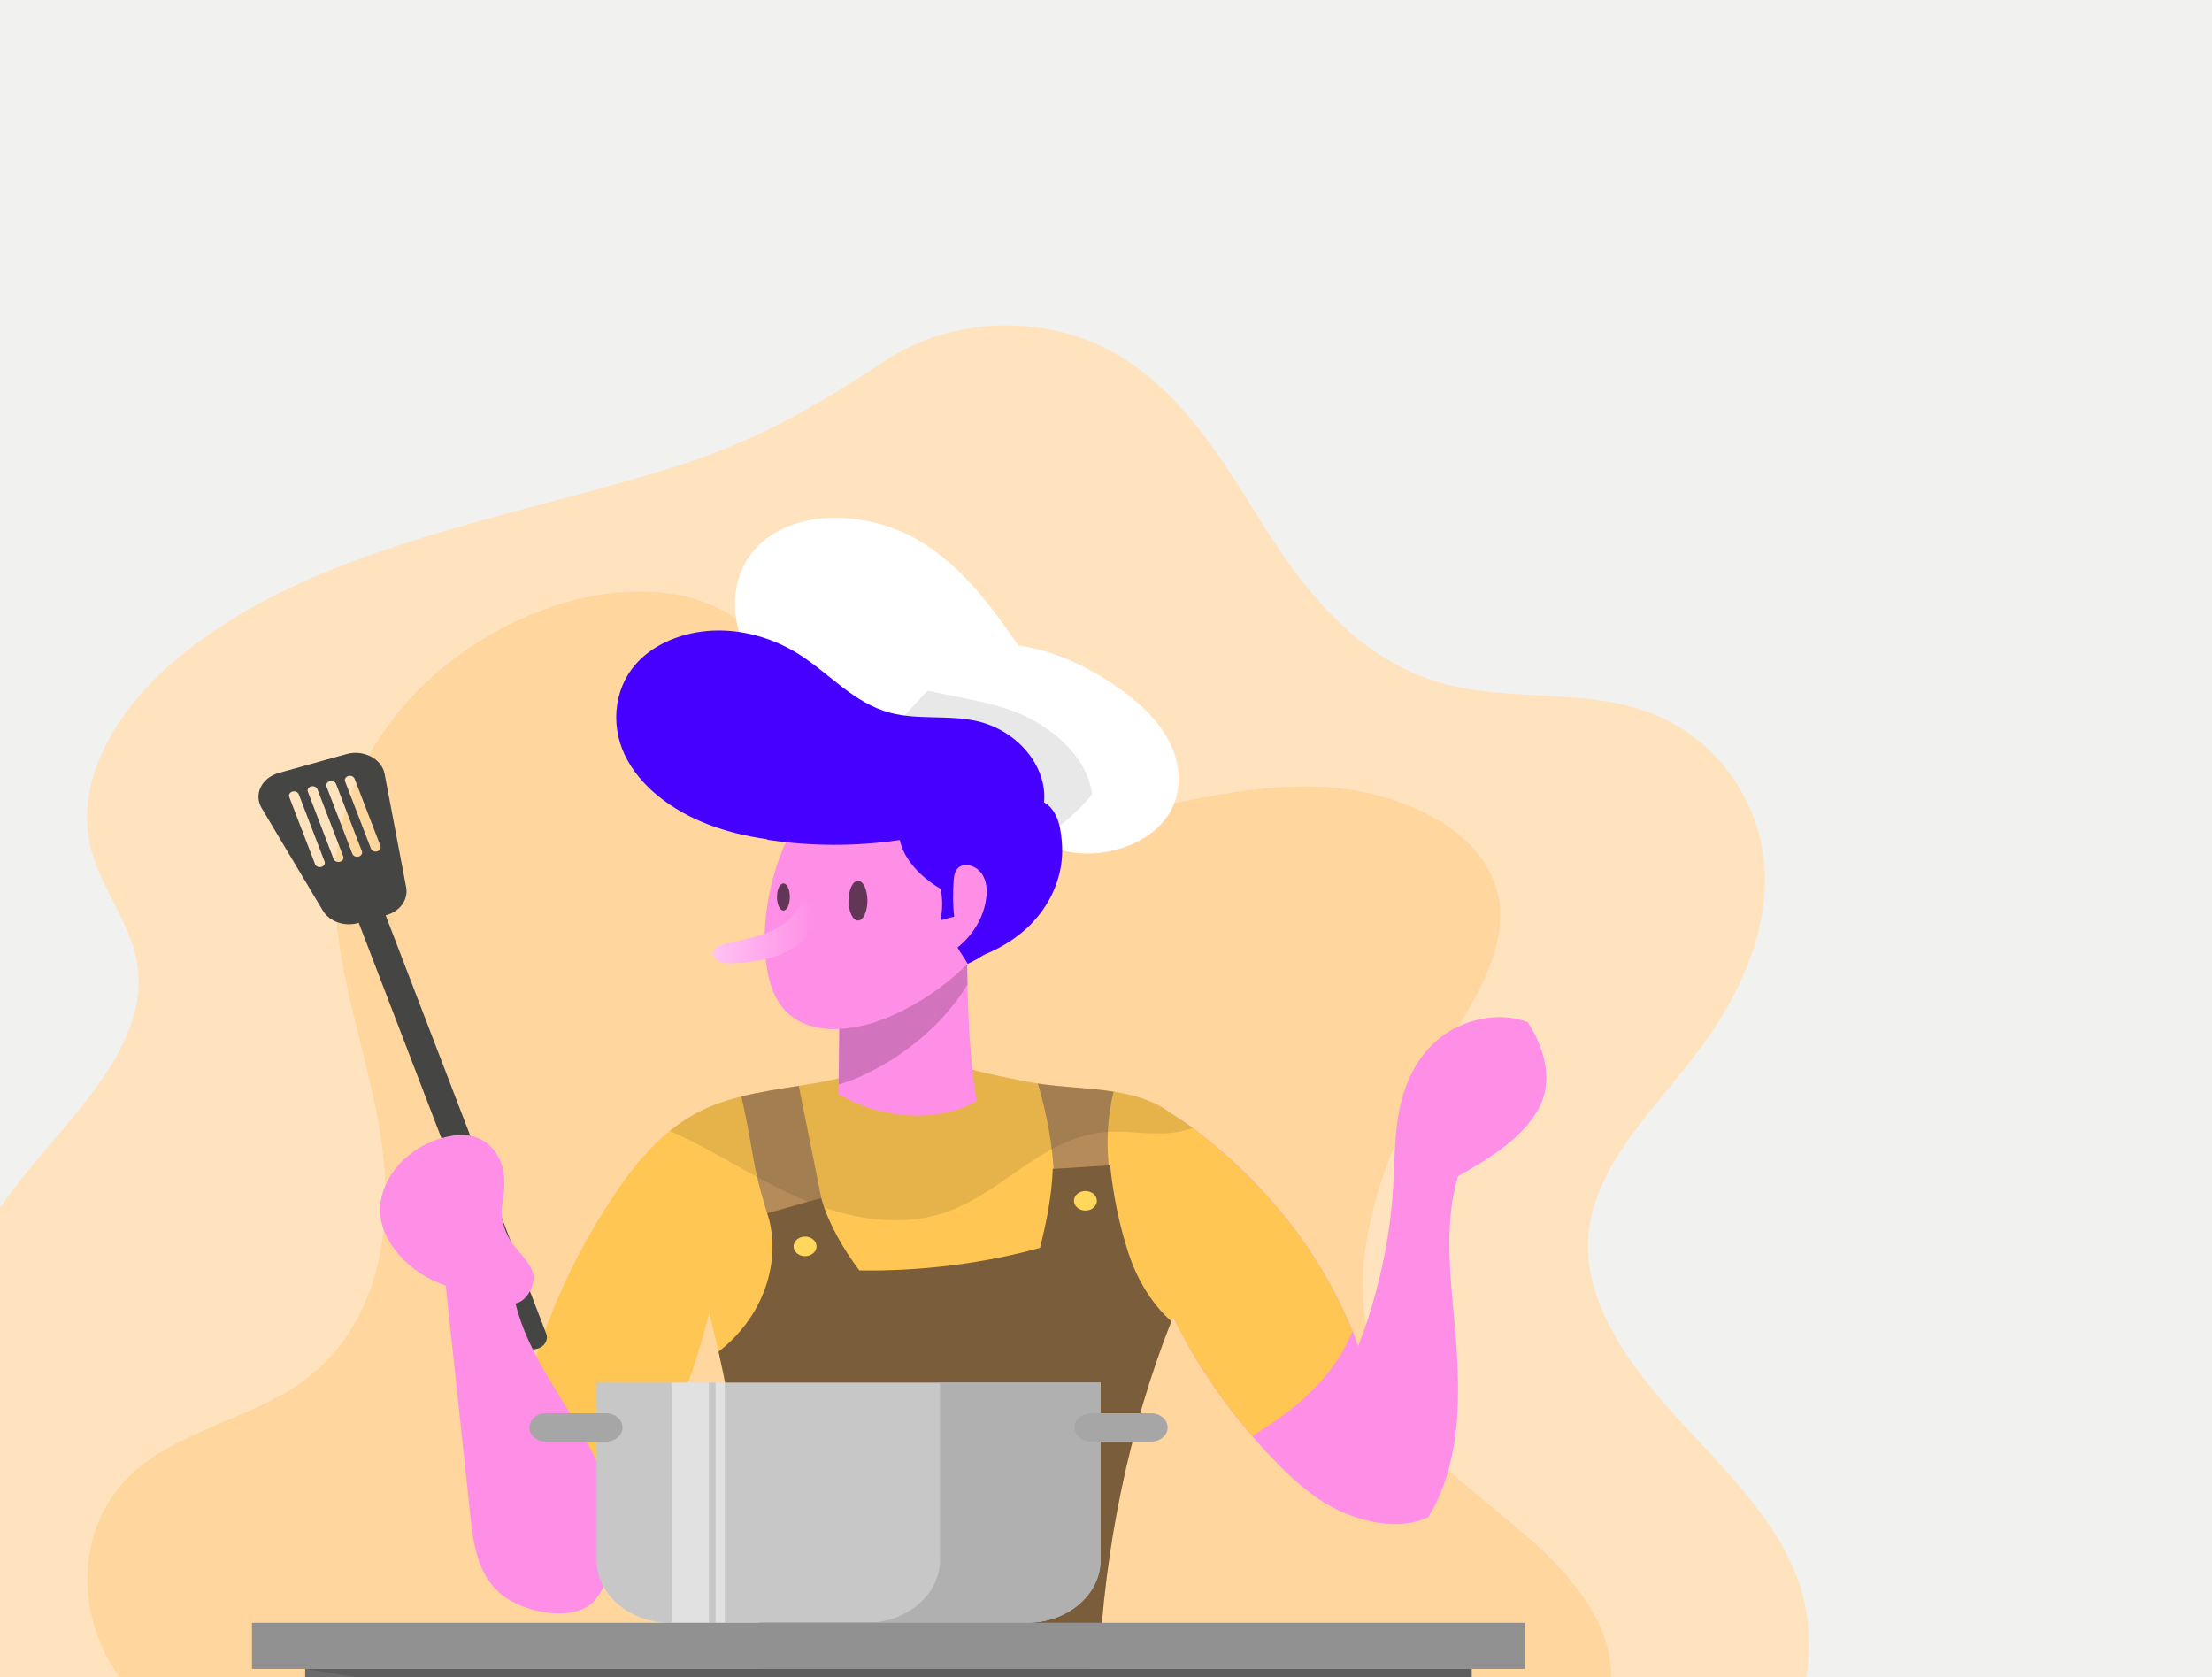
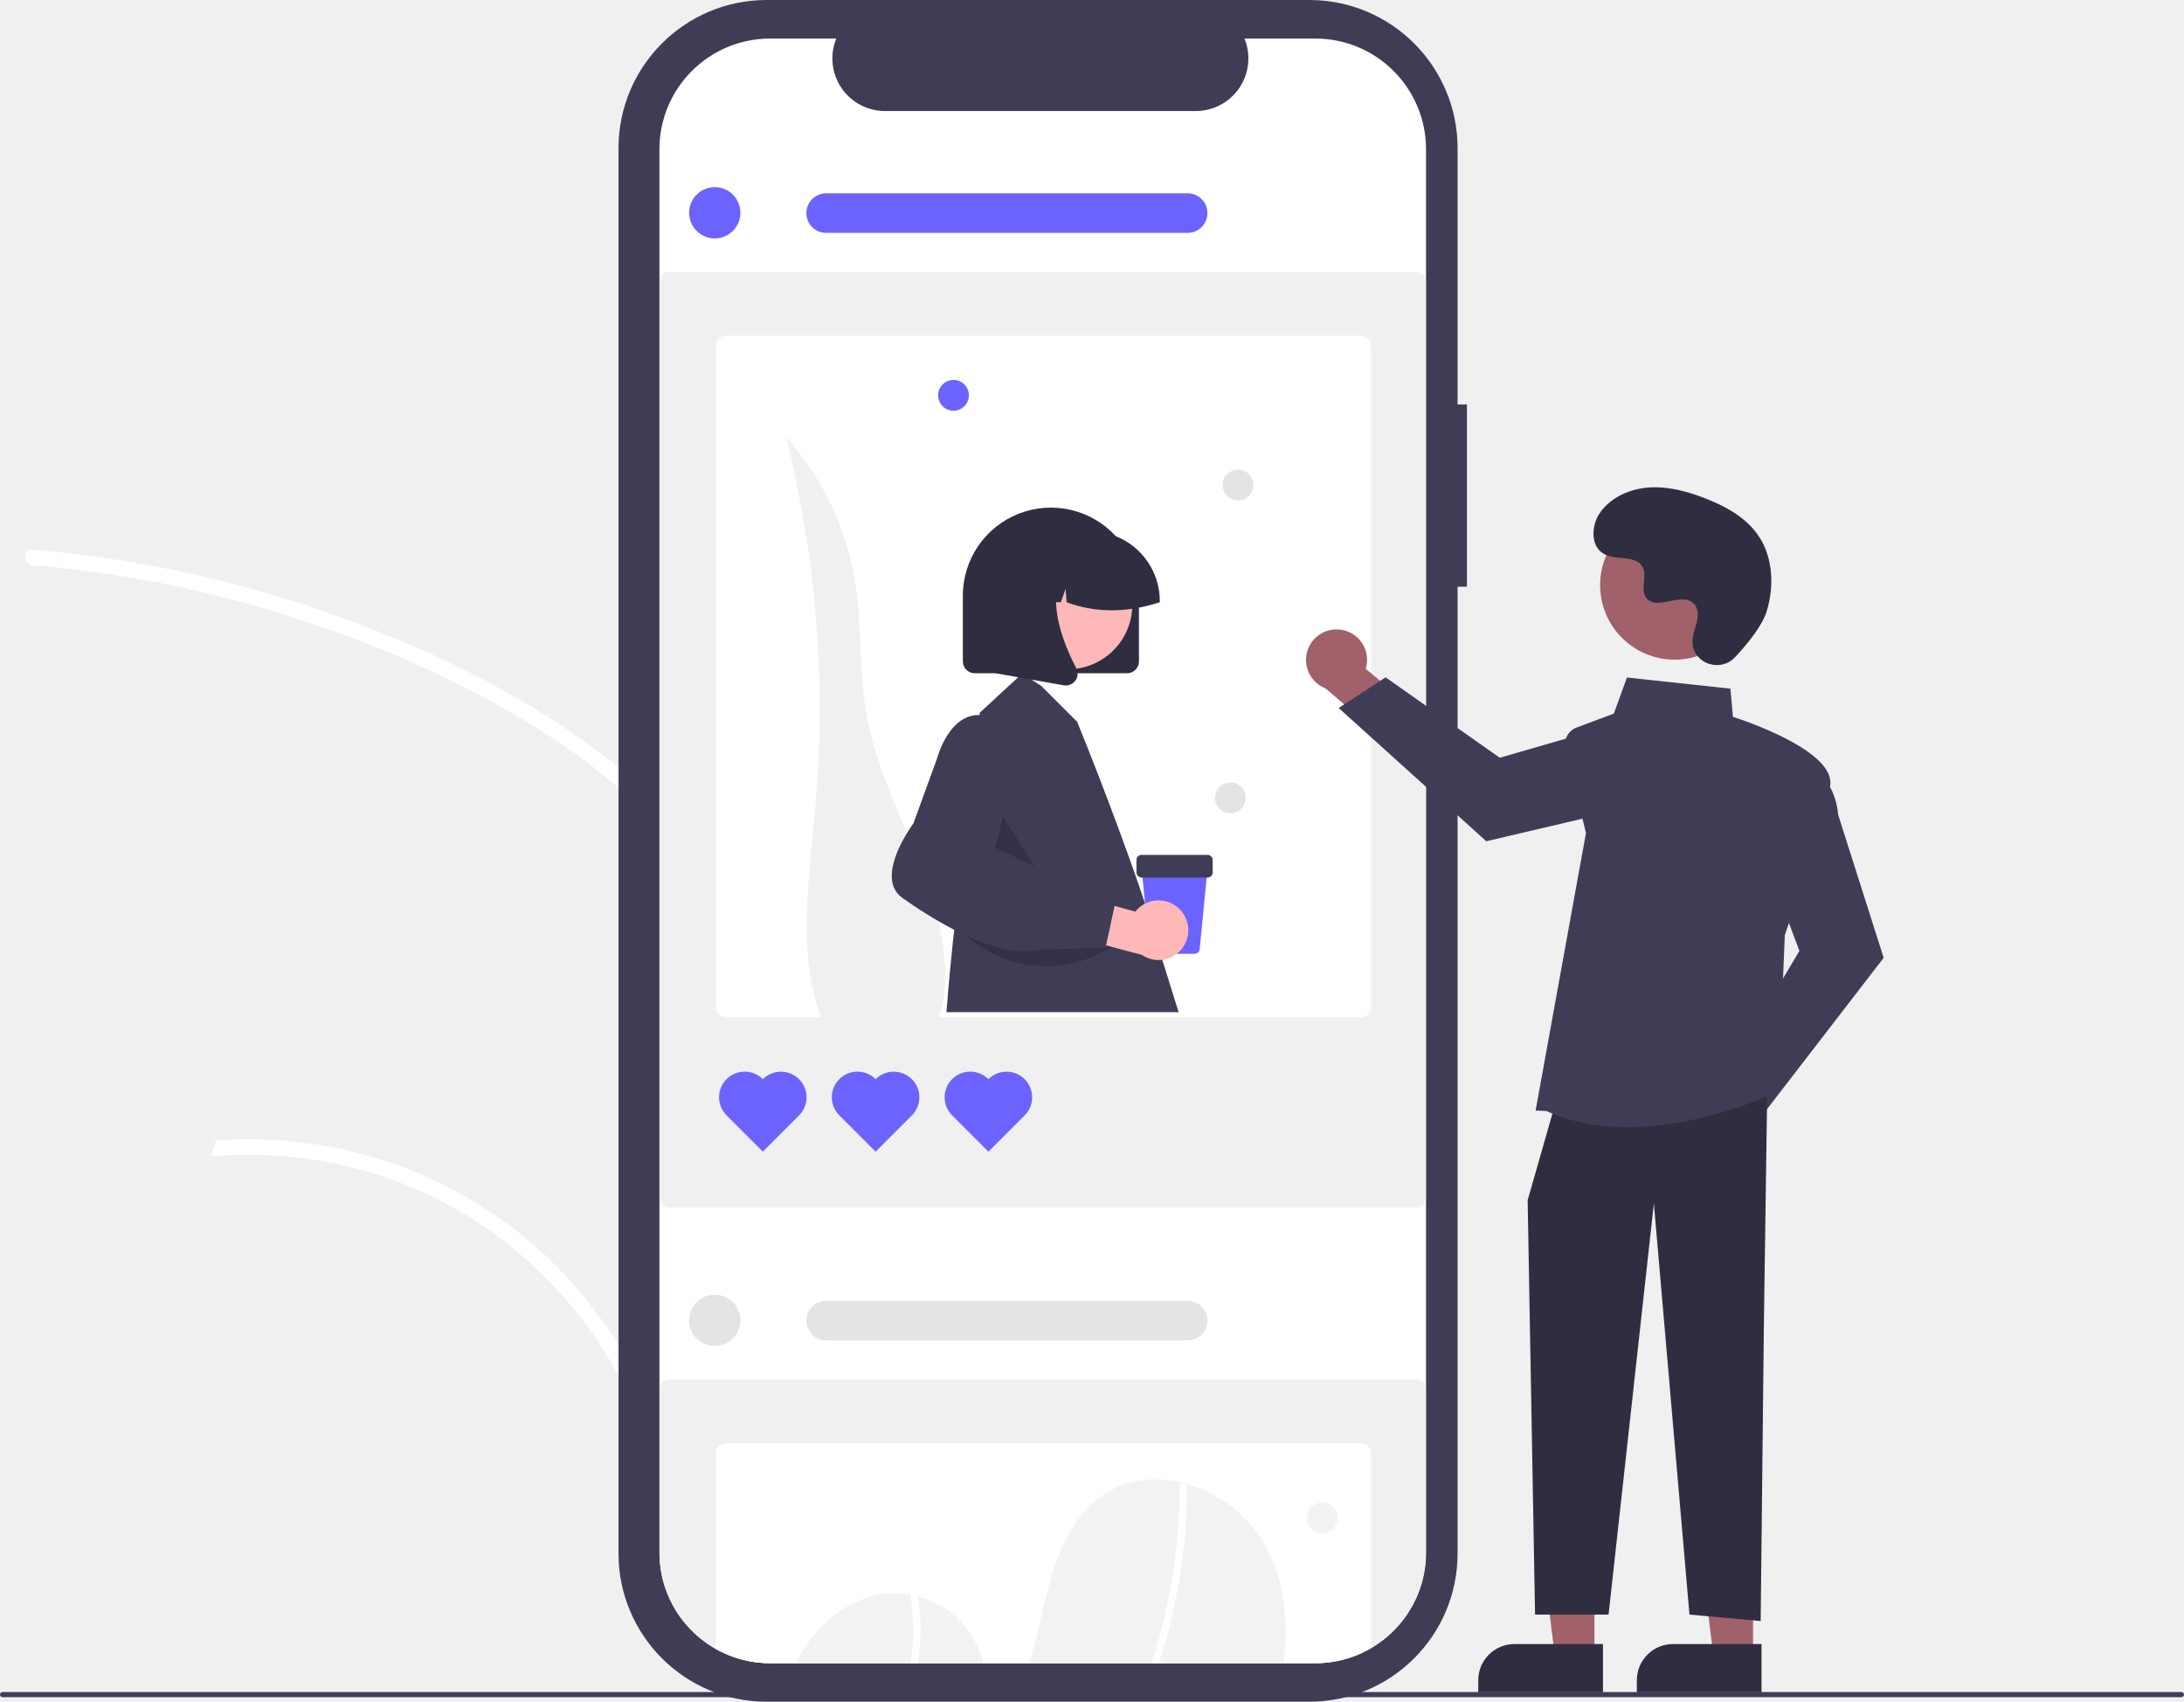
- <svg xmlns="http://www.w3.org/2000/svg" width="1069" height="810" viewBox="0 0 1069 810" fill="none">
-   <g clip-path="url(#clip0_96_196)">
-     <g opacity="0.2">
-       <path opacity="0.2" d="M1069 0H-245V1120H1069V0Z" fill="#FFF8E8" />
-     </g>
-     <path d="M85.016 318.72C56.296 342.84 35.178 377.56 44.188 411.04C49.116 429.4 62.584 445.64 66.057 464.24C72.909 500.92 40.481 533.24 15.28 563.56C-35.168 624.32 -62.95 702.56 -40.377 774.44C-17.757 846.32 64.039 906.2 150.998 899.32C203.042 895.2 251.753 869.2 303.797 872.84C353.87 876.32 394.933 906.16 438.858 926.92C533.184 971.52 652.899 974.76 750.323 935.28C788.523 919.8 823.954 897.64 847.371 867.6C870.835 837.6 881.207 799.08 869.287 764.48C858.587 733.4 831.838 708.64 808.655 683C785.472 657.36 764.261 627.04 767.874 594.84C771.581 561.84 799.973 535.52 820.903 507.6C840.801 481.04 854.927 450.12 852.721 418.64C850.515 387.16 829.444 355.52 795.186 343.56C764.307 332.76 728.454 339 696.777 330.08C658.343 319.28 632.954 288.56 613.479 258.36C594.004 228.16 576.499 195.4 544.588 174.2C509.955 151.2 461.994 151.8 427.923 174.2C393.759 196.68 365.274 213.44 323.695 226.28C242.227 251.6 149.168 264.84 85.016 318.72Z" fill="#FFE3BF" />
-     <path d="M66.386 820.64C34.99 789.04 32.738 736.32 68.31 708.12C90.038 690.88 121.198 684.8 144.287 668.88C185.913 640.2 191.169 587.6 182.909 542.52C174.65 497.44 156.301 452.52 163.34 407.28C170.802 359.2 208.861 315.44 260.623 295.32C291.267 283.4 330.546 280.64 356.122 299.28C382.074 318.2 385.218 352 407.556 374C433.32 399.32 478.184 402.84 516.993 397.48C555.803 392.08 593.581 379.68 632.907 380C672.233 380.32 715.783 398.6 723.714 431.44C729.486 455.44 714.985 479.16 701.845 500.92C684.388 529.88 668.385 559.96 661.768 592C655.151 624.08 658.765 658.64 678.428 686.52C693.492 707.88 716.768 723.92 737.229 741.72C757.69 759.52 776.508 781.04 778.479 805.88C781.764 846.76 736.244 881.24 688.705 887.4C641.213 893.6 593.581 878.56 549.984 861.36C506.388 844.16 462.979 824.08 415.252 819.24C301.028 807.52 164.419 919.24 66.386 820.64Z" fill="#FFD69E" />
-     <path d="M431.443 364.64C406.899 355 382.027 343.4 366.916 324.32C351.805 305.24 349.928 276.68 369.591 260.88C388.691 245.52 420.743 247.96 442.612 260.36C464.528 272.76 478.7 292.64 492.168 311.88C512.207 314.64 531.589 325.08 546.465 336.84C555.194 343.72 562.608 352.08 566.597 361.64C570.586 371.2 570.868 382.08 566.034 391.36C558.056 406.6 536.375 414.96 517.135 411.72C497.941 408.52 482.173 395.04 476.26 379.12C473.585 371.92 463.26 373.76 454.391 373.6C445.568 373.44 439.468 367.8 431.443 364.64Z" fill="white" />
-     <path d="M432.053 351.28C437.45 345.4 442.847 339.56 448.243 333.68C465.325 337.64 483.909 339.64 498.832 347.76C513.756 355.88 526.098 368.88 527.74 383.88C519.716 393.56 509.157 402.56 497.096 408.52C484.003 383.04 463.307 359.36 432.053 351.28Z" fill="#E8E8E8" />
-     <path d="M519.293 530.28C530.087 526.76 542.476 528 553.082 531.92C563.688 535.84 572.886 542.12 581.38 548.8C616.248 576.28 642.434 611.72 656.419 650.44C665.757 626.12 671.764 599.44 673.266 573.84C674.017 560.96 673.782 547.96 676.504 535.24C679.179 522.52 685.139 509.88 696.308 501.16C707.477 492.44 724.559 488.52 738.309 493.92C746.662 506.64 750.792 522.6 743.518 535.76C735.681 549.96 720.007 559.68 704.614 568.28C696.683 595.24 702.127 623.72 703.91 651.48C705.694 679.24 705.224 708.32 690.254 733C678.147 739 662.425 736.36 649.802 731.08C637.225 725.84 627.182 717.04 618.125 707.92C588.044 677.56 565.846 641.56 553.598 603.2C545.667 578.24 531.26 554.04 519.293 530.28Z" fill="#FF8EE6" />
-     <path d="M553.645 603.2C564.016 635.8 581.614 666.68 605.126 693.84C617.139 686.64 628.215 678.44 637.272 668.64C644.311 661.04 650.036 652.32 653.603 643.16C639.055 607.28 614.042 574.56 581.333 548.8C572.839 542.12 563.688 535.8 553.035 531.92C546.606 529.56 539.52 528.2 532.527 528.24C529.805 532.28 527.037 536.36 524.502 540.52C535.249 561 546.84 581.8 553.645 603.2Z" fill="#FFC653" />
-     <path d="M398.64 407.44C379.352 407.28 359.83 405.12 342.232 398.36C324.634 391.64 309.147 379.96 301.92 364.76C294.693 349.56 296.805 330.72 309.616 318.44C318.908 309.52 332.987 304.72 346.972 304.64C360.956 304.56 374.706 308.96 385.969 316.04C400.986 325.48 412.531 339.76 430.317 344.44C443.644 347.96 458.286 345.36 471.802 348.36C491.652 352.72 506.247 370.28 504.558 387.68C511.738 391.68 512.958 401.76 513.286 409.08C513.85 422.44 508.5 435.88 498.551 446.2C488.602 456.52 474.148 463.6 458.662 465.72C469.924 455.96 474.946 438.28 470.722 425.08C466.499 411.84 453.64 400.88 438.154 397.32C422.714 393.72 410.091 397.84 398.64 407.44Z" fill="#4600FF" />
-     <path d="M440.969 504.36C428.721 515.8 410.184 520.6 392.398 523.64C374.566 526.68 356.029 528.6 340.12 536.08C320.973 545.08 307.786 561.04 296.946 577.24C271.041 615.88 254.382 659.04 248.234 703.24C259.919 718.16 278.08 735.16 297.321 742.44C317.547 708.24 333.503 671.72 342.748 634.24C356.827 690.32 364.476 750.2 368.559 807.44C419.711 823.2 480.765 822.32 531.119 804.8C533.888 746.84 546.09 686.88 568.615 632.16C575.42 615.56 583.21 598.84 584.289 581.28C585.369 563.68 578.329 544.6 561.154 534.8C542.992 524.48 519.106 526.96 497.8 522.92C481.563 519.84 452.655 514.4 440.969 504.36Z" fill="#FFC653" />
-     <path d="M501.601 523.56C505.872 538.36 508.828 553.24 509.344 568.56C517.838 572.84 528.022 574.72 537.83 575.52C534.31 559.68 534.404 543.28 538.158 527.48C526.285 525.6 513.615 525.4 501.601 523.56Z" fill="#B58C59" />
-     <path d="M358.281 529.8C364.71 558.04 362.786 561.2 371.562 588.92C380.713 581.72 401.033 599.4 398.921 588.92C394.604 567.52 390.334 546.08 386.016 524.68C376.677 526.16 367.292 527.56 358.281 529.8Z" fill="#B58C59" />
-     <path d="M167.423 364.36L134.714 373.48C126.407 375.8 122.512 383.88 126.454 390.48L156.019 440C159.21 445.32 166.437 447.88 173.101 446L173.383 445.92L250.956 648C252.129 651.08 255.977 652.72 259.59 651.72C263.204 650.72 265.128 647.44 263.955 644.36L186.382 442.28L186.664 442.2C193.327 440.36 197.41 434.64 196.284 428.72L185.866 373.92C184.458 366.6 175.682 362.04 167.423 364.36ZM156.864 416.28C157.286 417.36 156.582 418.52 155.315 418.88C154.048 419.24 152.687 418.64 152.265 417.56L139.782 385.08C139.359 384 140.063 382.84 141.33 382.48C142.598 382.12 143.958 382.72 144.381 383.8L156.864 416.28ZM161.228 415.08L148.792 382.6C148.37 381.52 149.074 380.36 150.341 380C151.608 379.64 152.969 380.24 153.391 381.32L165.874 413.8C166.297 414.88 165.593 416.04 164.325 416.4C163.058 416.76 161.651 416.16 161.228 415.08ZM174.884 411.28C175.307 412.36 174.603 413.52 173.336 413.88C172.069 414.24 170.708 413.64 170.285 412.56L157.802 380.08C157.38 379 158.084 377.84 159.351 377.48C160.618 377.12 161.979 377.72 162.401 378.8L174.884 411.28ZM183.848 408.76C184.27 409.84 183.566 411 182.299 411.36C181.032 411.72 179.671 411.12 179.249 410.04L166.766 377.56C166.343 376.48 167.047 375.32 168.314 374.96C169.581 374.6 170.942 375.2 171.365 376.28L183.848 408.76Z" fill="#454544" />
-     <path d="M249.125 629.8C255.132 654.64 272.637 676.16 284.932 699.28C297.227 722.4 303.797 750.68 288.217 772.28C279.535 784.32 253.677 780 241.945 770.08C230.823 760.64 228.758 746.16 227.351 732.84C223.362 695.6 219.42 658.36 215.431 621.12C198.349 615.84 183.144 599.52 183.66 584.04C184.176 568.56 197.316 554 214.727 549.56C219.185 548.44 224.019 547.92 228.477 549.04C235.985 550.96 241.054 557.24 242.79 563.76C244.526 570.28 243.541 577.04 242.508 583.68C241.711 588.92 244.433 596.68 247.811 601.12C251.19 605.56 255.648 609.56 257.432 614.6C259.215 619.64 255.179 628.64 249.125 629.8Z" fill="#FF8EE6" />
-     <path opacity="0.1" d="M566.456 538.32C564.814 537.04 563.031 535.84 561.153 534.76C542.992 524.44 519.105 526.92 497.8 522.88C481.563 519.8 452.655 514.4 440.969 504.32C428.721 515.76 410.184 520.56 392.398 523.6C374.565 526.64 356.029 528.56 340.12 536.04C334.066 538.88 328.669 542.4 323.695 546.4C326.886 547.8 330.03 549.28 333.081 550.8C352.227 560.4 369.92 572.2 389.911 580.4C409.95 588.6 433.461 592.96 454.438 586.6C483.674 577.72 503.056 549.68 533.935 547.04C544.212 546.16 554.536 548.32 564.814 547.48C568.85 547.16 572.792 546.32 576.593 545.08C573.308 542.72 569.929 540.44 566.456 538.32Z" fill="black" />
-     <path d="M406.008 466.84C405.773 487.44 405.491 508.04 405.257 528.64C424.31 540.24 452.467 543.2 471.849 532.04C467.437 503 467.203 473.88 467.39 444.6C446.085 453.08 428.393 460.72 406.008 466.84Z" fill="#FF8EE6" />
-     <path d="M406.008 466.84C405.773 485.92 405.538 504.96 405.304 524.04C409.199 522.88 413 521.44 416.52 519.84C438.107 509.88 456.08 494.32 467.531 475.84C467.296 465.44 467.343 455.04 467.39 444.6C446.085 453.08 428.393 460.72 406.008 466.84Z" fill="#D174BD" />
-     <path d="M370.858 469.12C372.36 477.36 375.504 485.84 382.872 491.32C396.059 501.12 416.66 497.4 432.053 490.32C456.737 478.96 476.682 460.24 487.57 438.16C494.89 423.32 497.8 405.24 487.335 391.8C477.668 379.36 458.568 374.16 441.11 375.24C423.23 376.36 393.384 382.2 384.702 397.24C372.594 418.24 366.728 446.04 370.858 469.12Z" fill="#FF8EE6" />
-     <path d="M370.67 405.72C391.835 409 413.657 409.04 434.822 405.88C436.84 415.44 445.193 424 454.579 429.48C455.658 434.8 455.47 439.24 454.626 444.56C456.597 444.44 459.131 443.12 461.149 443C460.445 437.36 460.445 430.68 460.914 425.04C461.102 422.68 461.618 420.08 463.871 418.72C466.686 417 470.816 418.36 473.116 420.6C476.588 424 477.198 428.88 476.682 433.4C475.697 442.64 470.628 451.48 462.744 457.84C464.246 460.52 466.17 463.04 467.672 465.72C489.916 455.44 501.46 433.24 501.554 411.68C501.601 402.04 499.583 392.16 493.623 383.96C486.256 373.76 473.35 367.08 459.694 364.16C446.085 361.24 431.725 361.8 417.834 363.64C406.008 365.24 393.665 368.04 385.265 375.36C375.879 383.56 372.829 394.36 370.67 405.72Z" fill="#4600FF" />
-     <path d="M566.081 638.44C555.804 629.2 549.14 617.24 545.151 604.88C540.786 591.4 537.924 577.04 536.516 563.12C527.975 563.44 517.322 564.44 508.781 564.76C508.359 577.24 505.731 590.76 502.587 602.96C474.993 610.64 444.301 614.32 415.299 613.84C407.462 603.52 400.282 590.92 396.856 578.96C388.503 580.92 379.164 584.16 370.811 586.12C378.273 609.8 368.559 636.72 347.253 653.08C358.516 703.6 364.992 756.6 368.605 807.44C419.758 823.2 480.812 822.32 531.166 804.8C533.747 749.04 545.198 691.44 566.081 638.44Z" fill="#7A5E3C" />
-     <path d="M389.066 606.96C392.125 606.96 394.604 604.847 394.604 602.24C394.604 599.633 392.125 597.52 389.066 597.52C386.008 597.52 383.529 599.633 383.529 602.24C383.529 604.847 386.008 606.96 389.066 606.96Z" fill="#FFD75D" />
-     <path d="M524.549 584.92C527.608 584.92 530.087 582.807 530.087 580.2C530.087 577.593 527.608 575.48 524.549 575.48C521.491 575.48 519.012 577.593 519.012 580.2C519.012 582.807 521.491 584.92 524.549 584.92Z" fill="#FFD75D" />
-     <path d="M510.565 746.76C512.066 721.96 508.03 696.04 502.164 671.68C471.849 674.2 441.533 676.76 411.217 679.28C412.531 694.84 413.329 714.36 419.429 729.04C425.53 743.72 437.074 757.44 453.781 763.84C476.729 772.6 509.251 768.16 510.565 746.76Z" fill="#6B5335" />
-     <path d="M371.937 450.2C365.508 452.96 358.422 454.28 351.477 455.84C348.614 456.48 345.282 457.6 344.719 460.08C344.297 462.08 346.08 464.04 348.239 464.84C350.397 465.64 352.884 465.56 355.231 465.4C364.1 464.84 373.111 463.48 380.713 459.56C388.315 455.68 394.322 448.8 394.416 441.24C394.463 438.92 393.571 435.6 390.333 435.28C387.048 434.92 386.908 436.84 385.688 438.84C382.59 443.92 377.944 447.6 371.937 450.2Z" fill="url(#paint0_linear_96_196)" />
-     <path d="M378.601 439.96C380.312 439.96 381.698 437.023 381.698 433.4C381.698 429.777 380.312 426.84 378.601 426.84C376.891 426.84 375.504 429.777 375.504 433.4C375.504 437.023 376.891 439.96 378.601 439.96Z" fill="#613657" />
-     <path d="M414.642 444.8C417.156 444.8 419.194 440.502 419.194 435.2C419.194 429.898 417.156 425.6 414.642 425.6C412.128 425.6 410.09 429.898 410.09 435.2C410.09 440.502 412.128 444.8 414.642 444.8Z" fill="#613657" />
-     <path d="M496.157 784.12H323.977C304.267 784.12 288.311 770.52 288.311 753.72V668.04H531.87V753.72C531.87 770.52 515.867 784.12 496.157 784.12Z" fill="#C7C7C7" />
-     <path d="M454.25 668.04V753.72C454.25 770.52 438.294 784.12 418.584 784.12H496.204C515.914 784.12 531.87 770.52 531.87 753.72V668.04H454.25Z" fill="#B0B0B0" />
-     <path d="M556.273 696.56H527.318C522.907 696.56 519.293 693.48 519.293 689.72C519.293 685.96 522.907 682.88 527.318 682.88H556.273C560.684 682.88 564.298 685.96 564.298 689.72C564.298 693.48 560.731 696.56 556.273 696.56Z" fill="#A6A6A6" />
-     <path d="M292.816 696.56H263.861C259.45 696.56 255.836 693.48 255.836 689.72C255.836 685.96 259.45 682.88 263.861 682.88H292.816C297.227 682.88 300.841 685.96 300.841 689.72C300.841 693.48 297.227 696.56 292.816 696.56Z" fill="#A6A6A6" />
-     <path opacity="0.46" d="M342.56 668.04H324.727V784.12H342.56V668.04Z" fill="white" />
-     <path opacity="0.46" d="M350.304 668.04H345.798V784.12H350.304V668.04Z" fill="white" />
-     <path d="M736.854 784.12H121.761V806.44H736.854V784.12Z" fill="#919191" />
-     <path d="M711.184 806.44H147.478V1058.36H711.184V806.44Z" fill="#6B6B6B" />
-     <path d="M711.184 806.44H147.478L711.184 895.44V806.44Z" fill="#5E5E5E" />
-   </g>
-   <defs>
-     <linearGradient id="paint0_linear_96_196" x1="344.652" y1="450.344" x2="394.429" y2="450.344" gradientUnits="userSpaceOnUse">
-       <stop stop-color="#FFC2F2" />
-       <stop offset="1" stop-color="#FF8EE6" />
-     </linearGradient>
-     <clipPath id="clip0_96_196">
-       <rect width="1314" height="1120" fill="white" transform="translate(-245)" />
-     </clipPath>
-   </defs>
+ <svg xmlns="http://www.w3.org/2000/svg" data-name="Layer 1" width="852" height="663.773" viewBox="0 0 852 663.773">
+   <path d="M423.654,672.902l-.09-15.217-1.342-225.787-.05-8.449-.739-124.269a272.63,272.63,0,0,0-34.631-18.46C339.897,259.95,284.127,251.385,237.947,273.709a109.523,109.523,0,0,0-53.408,59.442c-.273.683-.524,1.344-.754,2.005-7.702,21.968-7.645,45.826,3.63,66.425,20.184,37.019,65.322,50.692,105.412,63.755,40.069,13.064,84.507,34.339,94.498,75.292a75.092,75.092,0,0,0-129.036,22.327c-.733,2.048-1.402,4.116-1.985,6.205a71.19,71.19,0,0,0-2.505,15.381c-1.956,39.705,28.478,75.28,64.588,91.943,32.653,15.045,69.298,17.913,105.404,19.359Z" transform="translate(-174 -118.1134)" fill="#f0f0f0" />
+   <path d="M423.564,657.685l.09,15.217a164.618,164.618,0,0,0-90.663-92.384,166.336,166.336,0,0,0-76.687-11.356c.584-2.089,1.252-4.158,1.985-6.205a177.263,177.263,0,0,1,30.437.458,169.023,169.023,0,0,1,96.841,43.332A172.664,172.664,0,0,1,423.564,657.685Z" transform="translate(-174 -118.1134)" fill="#fff" />
+   <path d="M422.172,423.449l.05,8.449a211.52,211.52,0,0,0-27.29-22.228c-30.133-20.742-64.172-36.417-98.721-48.152a458.519,458.519,0,0,0-109.447-22.953,3.281,3.281,0,0,1-2.979-3.409,2.811,2.811,0,0,1,.754-2.005,2.328,2.328,0,0,1,2.019-.608c4.6.377,9.178.797,13.778,1.323A463.341,463.341,0,0,1,311.913,360.765c34.685,13.032,68.987,29.855,98.302,52.709C414.341,416.621,418.341,419.939,422.172,423.449Z" transform="translate(-174 -118.1134)" fill="#fff" />
+   <circle cx="48.759" cy="104.771" r="12.77" fill="#f0f0f0" />
+   <path d="M746.263,275.851h-3.647V175.939a57.826,57.826,0,0,0-57.826-57.826H473.114a57.826,57.826,0,0,0-57.826,57.826V724.061a57.826,57.826,0,0,0,57.826,57.826H684.789a57.826,57.826,0,0,0,57.826-57.826V346.969h3.647Z" transform="translate(-174 -118.1134)" fill="#3f3d56" />
+   <path d="M730.309,176.343v547.32c0,.8-.02,1.59-.07,2.38a43.168,43.168,0,0,1-43.12,40.8H474.428a43.164,43.164,0,0,1-43.12-40.96q-.06-1.095-.06-2.22v-547.32a43.186,43.186,0,0,1,43.18-43.19h25.81a20.52,20.52,0,0,0,18.99,28.27h121.27a20.52,20.52,0,0,0,18.99-28.27h27.63A43.194,43.194,0,0,1,730.309,176.343Z" transform="translate(-174 -118.1134)" fill="#fff" />
+   <path d="M726.381,589.113H435.17a3.863,3.863,0,0,1-3.859-3.858V227.982a3.863,3.863,0,0,1,3.859-3.858H726.381a3.863,3.863,0,0,1,3.859,3.858V585.255A3.863,3.863,0,0,1,726.381,589.113Z" transform="translate(-174 -118.1134)" fill="#f0f0f0" />
+   <path d="M705.009,249.053H457.138a3.862,3.862,0,0,0-3.86,3.86v258.15a3.86,3.86,0,0,0,3.86,3.85H705.009a3.861,3.861,0,0,0,3.86-3.85v-258.15A3.863,3.863,0,0,0,705.009,249.053Z" transform="translate(-174 -118.1134)" fill="#fff" />
+   <circle cx="278.839" cy="83" r="10" fill="#6c63ff" />
+   <path d="M500.404,527.643c-17.076-27.502-11.192-62.637-8.318-94.882A433.107,433.107,0,0,0,480.626,288.539a111.214,111.214,0,0,1,26.907,56.249c2.819,17.454,1.426,35.412,4.619,52.801,6.847,37.289,34.421,70.917,30.154,108.588-.943,8.327-4.116,17.282-11.509,21.228-8.345,4.454-18.531.911-27.284-2.674" transform="translate(-174 -118.1134)" fill="#f0f0f0" />
+   <path d="M471.586,539.058a9.996,9.996,0,0,0-14.172,14.101l.034.034L471.586,567.329l14.138-14.135a9.996,9.996,0,0,0-14.138-14.135Z" transform="translate(-174 -118.1134)" fill="#6c63ff" />
+   <path d="M515.586,539.058a9.996,9.996,0,0,0-14.172,14.101l.034.034L515.586,567.329l14.138-14.135a9.996,9.996,0,0,0-14.138-14.135Z" transform="translate(-174 -118.1134)" fill="#6c63ff" />
+   <path d="M559.586,539.058a9.996,9.996,0,0,0-14.172,14.101l.034.034L559.586,567.329l14.138-14.135a9.996,9.996,0,0,0-14.138-14.135Z" transform="translate(-174 -118.1134)" fill="#6c63ff" />
+   <path d="M637.307,208.956H496.292a7.716,7.716,0,1,1,0-15.433H637.307a7.716,7.716,0,1,1,0,15.433Z" transform="translate(-174 -118.1134)" fill="#6c63ff" />
+   <path d="M726.379,656.123h-291.21a3.862,3.862,0,0,0-3.86,3.86v65.9a43.164,43.164,0,0,0,43.12,40.96H687.119a43.168,43.168,0,0,0,43.12-40.8v-66.06A3.862,3.862,0,0,0,726.379,656.123Z" transform="translate(-174 -118.1134)" fill="#f0f0f0" />
+   <path d="M705.009,681.053H457.138a3.862,3.862,0,0,0-3.86,3.86v76.4a42.952,42.952,0,0,0,21.15,5.53H687.119a43.007,43.007,0,0,0,21.75-5.87v-76.06A3.863,3.863,0,0,0,705.009,681.053Z" transform="translate(-174 -118.1134)" fill="#fff" />
+   <circle cx="278.839" cy="515" r="10" fill="#e4e4e4" />
+   <path d="M637.307,640.956H496.292a7.716,7.716,0,1,1,0-15.433H637.307a7.716,7.716,0,1,1,0,15.433Z" transform="translate(-174 -118.1134)" fill="#e4e4e4" />
+   <path d="M557.598,766.843H484.329c7.46-14.68,21.23-26.64,37.46-27.27a33.039,33.039,0,0,1,7.3.54c1.01.18,2,.42,2.99.68A35.234,35.234,0,0,1,557.598,766.843Z" transform="translate(-174 -118.1134)" fill="#f2f2f2" />
+   <path d="M674.789,766.843H575.299a143.777,143.777,0,0,0,3.89-13.9c4.47-19.31,9.02-40.99,25.51-51.97,9.18-6.12,20.35-7.12,30.94-4.42.32.08.65.17.97.27a51.427,51.427,0,0,1,30.02,22.55C675.059,733.513,676.939,750.333,674.789,766.843Z" transform="translate(-174 -118.1134)" fill="#f2f2f2" />
+   <path d="M533.109,755.053a77.215,77.215,0,0,1-1.05,11.79h-2.86a77.907,77.907,0,0,0-.11-26.73c1.01.18,2,.42,2.99.68A82.003,82.003,0,0,1,533.109,755.053Z" transform="translate(-174 -118.1134)" fill="#fff" />
+   <path d="M636.979,697.743c.01,2.16,0,4.33-.06,6.5a217.261,217.261,0,0,1-8,53.33q-1.29,4.65-2.79,9.27h-2.94c1.8-5.48,3.37-11.03,4.73-16.59a214.77,214.77,0,0,0,6.24-52.16,1.55,1.55,0,0,1,1.48-1.54,1.35,1.35,0,0,1,.97.27A1.103,1.103,0,0,1,636.979,697.743Z" transform="translate(-174 -118.1134)" fill="#fff" />
+   <circle cx="515.792" cy="592.066" r="6" fill="#f2f2f2" />
+   <circle cx="371.973" cy="154.198" r="6" fill="#6c63ff" />
+   <circle cx="482.973" cy="189.198" r="6" fill="#e4e4e4" />
+   <circle cx="479.973" cy="311.198" r="6" fill="#e4e4e4" />
+   <path d="M627.419,492.493l-4.06-13a75.023,75.023,0,0,0-2.65-8.92c-4.58-13.84-14.64-41.75-26.49-70.91l-13.94-13.94-3.86-2.52-3.65-2.37-1.57,1.45-14.97,13.82-.11.91-9.78,83.12s-.03.23-.08.68c-.11.97-.34,2.95-.64,5.78-.57,5.32-1.49,14.61-2.4,26.32h90.57Z" transform="translate(-174 -118.1134)" fill="#3f3d56" />
+   <polygon points="389.236 315.262 385.435 338.977 411.157 349.587 389.236 315.262" opacity="0.2" />
+   <path d="M609.289,327.263a34.342,34.342,0,0,0-59.67,23.2v25.63a4.622,4.622,0,0,0,4.62,4.62H613.709a4.62,4.62,0,0,0,4.61-4.62v-25.63A34.281,34.281,0,0,0,609.289,327.263Z" transform="translate(-174 -118.1134)" fill="#2f2e41" />
+   <circle cx="416.537" cy="235.868" r="25.183" fill="#ffb8b8" />
+   <path d="M609.289,327.263a26.9,26.9,0,0,0-10.01-1.92h-5.13a27.131,27.131,0,0,0-22.08,11.37c-.17.22-.32.45-.47.67a26.955,26.955,0,0,0-4.62,15.13v.51H577.809l3.7-10.35.74,10.35h5.6l1.86-5.22.37,5.22c11.711,4.328,23.86,4.051,36.37,0l0-.51A27.199,27.199,0,0,0,609.289,327.263Z" transform="translate(-174 -118.1134)" fill="#2f2e41" />
+   <path d="M593.948,378.933a1.329,1.329,0,0,0-.08-.17c-3.39-6.46-7.64-16.35-7.88-25.74-.14-5.61,1.16-11.05,4.94-15.46l.72-.85H562.339v44.01l8.86,1.56,5.22.92,12.55,2.22a4.545,4.545,0,0,0,.82.07,4.6,4.6,0,0,0,3.72-1.9,4.483,4.483,0,0,0,.88-2.88A4.353,4.353,0,0,0,593.948,378.933Z" transform="translate(-174 -118.1134)" fill="#2f2e41" />
+   <path d="M546.95,478.977l0,0a46.258,46.258,0,0,0,55.527,11.223l5.481-2.713Z" transform="translate(-174 -118.1134)" opacity="0.2" />
+   <path d="M830.953,554.805a11.839,11.839,0,0,1,14.454-10.983l15.656-22.064,15.728,6.244-22.547,30.847a11.903,11.903,0,0,1-23.292-4.045Z" transform="translate(-174 -118.1134)" fill="#a0616a" />
+   <path d="M848.128,535.83l27.836-46.816-11.341-30.242,15.446-41.19.57.244c.373.16,9.15,4.076,10.451,18.102l17.75,55.785L861.466,553.17Z" transform="translate(-174 -118.1134)" fill="#3f3d56" />
+   <path d="M696.95,363.721a11.839,11.839,0,0,1,9.833,15.26l20.787,17.315-7.441,15.199-29.012-24.864a11.903,11.903,0,0,1,5.833-22.909Z" transform="translate(-174 -118.1134)" fill="#a0616a" />
+   <path d="M714.54,382.311l44.523,31.372,31.029-8.969,39.872,18.584-.288.549c-.188.36-4.772,8.807-18.855,9.02l-56.991,13.384L696.221,394.269Z" transform="translate(-174 -118.1134)" fill="#3f3d56" />
+   <polygon points="622.01 645.697 606.531 645.696 599.167 585.993 622.012 585.994 622.01 645.697" fill="#a0616a" />
+   <path d="M590.799,641.274h34.528a0,0,0,0,1,0,0v18.795a0,0,0,0,1,0,0H576.679a0,0,0,0,1,0,0v-4.676A14.119,14.119,0,0,1,590.799,641.274Z" fill="#2f2e41" />
+   <polygon points="683.874 645.697 668.396 645.696 661.032 585.993 683.877 585.994 683.874 645.697" fill="#a0616a" />
+   <path d="M652.663,641.274h34.528a0,0,0,0,1,0,0v18.795a0,0,0,0,1,0,0H638.544a0,0,0,0,1,0,0v-4.676A14.119,14.119,0,0,1,652.663,641.274Z" fill="#2f2e41" />
+   <polygon points="689.379 427.774 688.117 516.153 686.854 632.307 659.078 629.782 645.19 469.438 627.515 629.782 598.839 629.782 595.951 468.176 606.051 432.825 689.379 427.774" fill="#2f2e41" />
+   <path d="M777.283,551.477l-4.231-.183L792.706,443.019l-8.048-32.726a7.162,7.162,0,0,1,4.439-8.414l14.48-5.429,5.115-14.068,40.36,4.349.993,10.995c4.374,1.403,40.39,13.397,37.904,27.064-2.453,13.49-16.935,55.93-17.67,58.081l-2.536,60.865-.312.156c-.376.188-28.195,13.866-58.417,13.864C798.372,557.755,787.425,556.058,777.283,551.477Z" transform="translate(-174 -118.1134)" fill="#3f3d56" />
+   <circle cx="827.291" cy="346.36" r="29.06" transform="translate(-47.44258 788.0219) rotate(-61.33683)" fill="#a0616a" />
+   <path d="M850.829,374.491c-5.538,5.899-15.823,2.732-16.545-5.327a9.735,9.735,0,0,1,.012-1.88c.373-3.57,2.435-6.811,1.941-10.58a5.548,5.548,0,0,0-1.015-2.597c-4.413-5.91-14.773,2.643-18.938-2.707-2.554-3.28.448-8.445-1.512-12.111-2.587-4.839-10.248-2.452-15.053-5.102-5.346-2.949-5.026-11.15-1.507-16.139,4.291-6.084,11.816-9.33,19.246-9.798s14.81,1.541,21.747,4.244c7.882,3.072,15.698,7.317,20.548,14.247,5.899,8.428,6.466,19.759,3.516,29.614C861.476,362.35,855.351,369.673,850.829,374.491Z" transform="translate(-174 -118.1134)" fill="#2f2e41" />
+   <path d="M1025,780.113H175a1,1,0,0,1,0-2h850a1,1,0,0,1,0,2Z" transform="translate(-174 -118.1134)" fill="#3f3d56" />
+   <path d="M640.006,490.154H624.433a2.003,2.003,0,0,1-2-1.814l-3.117-31.952H645.124l-3.117,31.951A2.003,2.003,0,0,1,640.006,490.154Z" transform="translate(-174 -118.1134)" fill="#6c63ff" />
+   <path d="M645.083,460.408H619.357a2.012,2.012,0,0,1-2.01-2.01v-4.824a2.012,2.012,0,0,1,2.01-2.01H645.083a2.012,2.012,0,0,1,2.01,2.01v4.824A2.012,2.012,0,0,1,645.083,460.408Z" transform="translate(-174 -118.1134)" fill="#3f3d56" />
+   <path d="M634.581,473.18a11.557,11.557,0,0,0-17.713.535L591.441,466.577l-8.107,14.394,36.049,9.576A11.62,11.62,0,0,0,634.581,473.18Z" transform="translate(-174 -118.1134)" fill="#ffb8b8" />
+   <path d="M593.238,465.373l-12.07-7.69-3.44-1.62-15.55-7.33c.46-1.58,1.78-6.3,3.03-12.28,2.92-13.99,5.41-34.88-4.64-38.54a14.101,14.101,0,0,0-4.45-.9,11.636,11.636,0,0,0-5.86,1.34c-7.53,3.93-10.52,14.99-10.63,15.4l-9.31,25.55c-.86,1.18-9.71,13.44-8.28,22.52a9.523,9.523,0,0,0,4,6.52,171.689,171.689,0,0,0,20.22,12.47q2.445,1.26,4.78,2.33c8.72,3.98,16.41,6.01,22.87,6.01a25.549,25.549,0,0,0,6.27-.73l25.09-.57.16-.72.06-.28,3.33-15.4.94-4.36Z" transform="translate(-174 -118.1134)" fill="#3f3d56" />
</svg>
